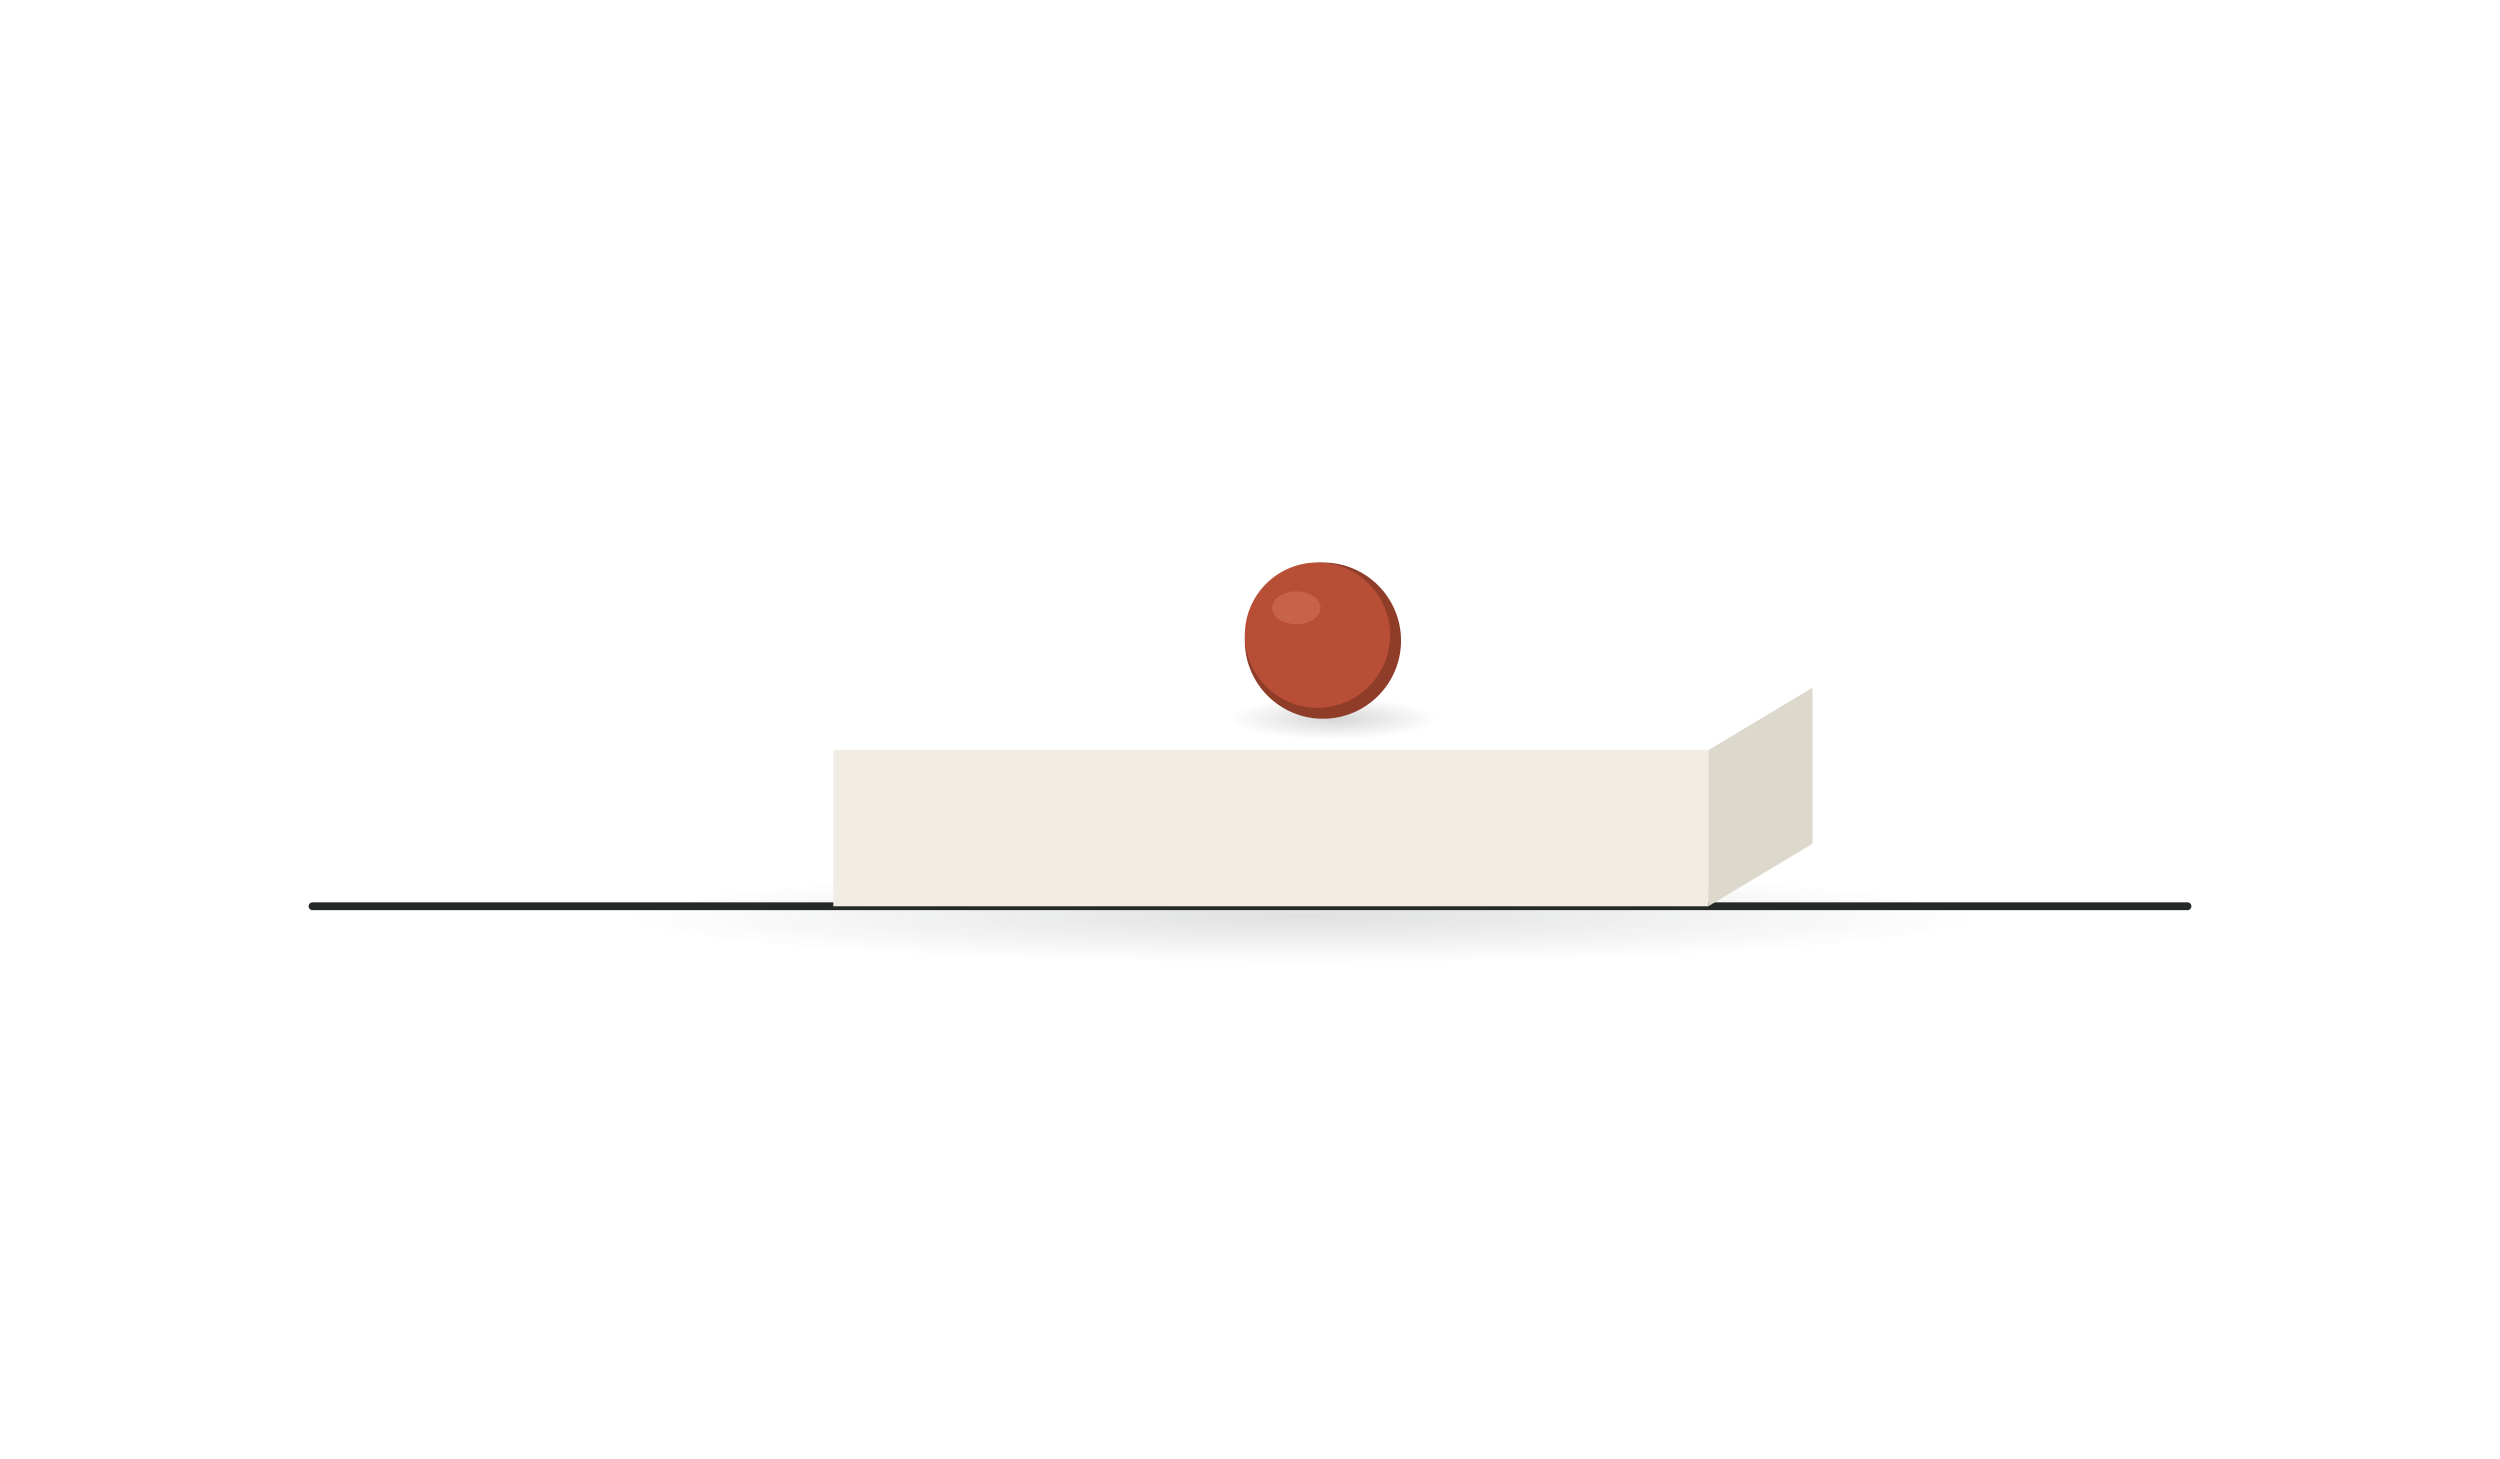
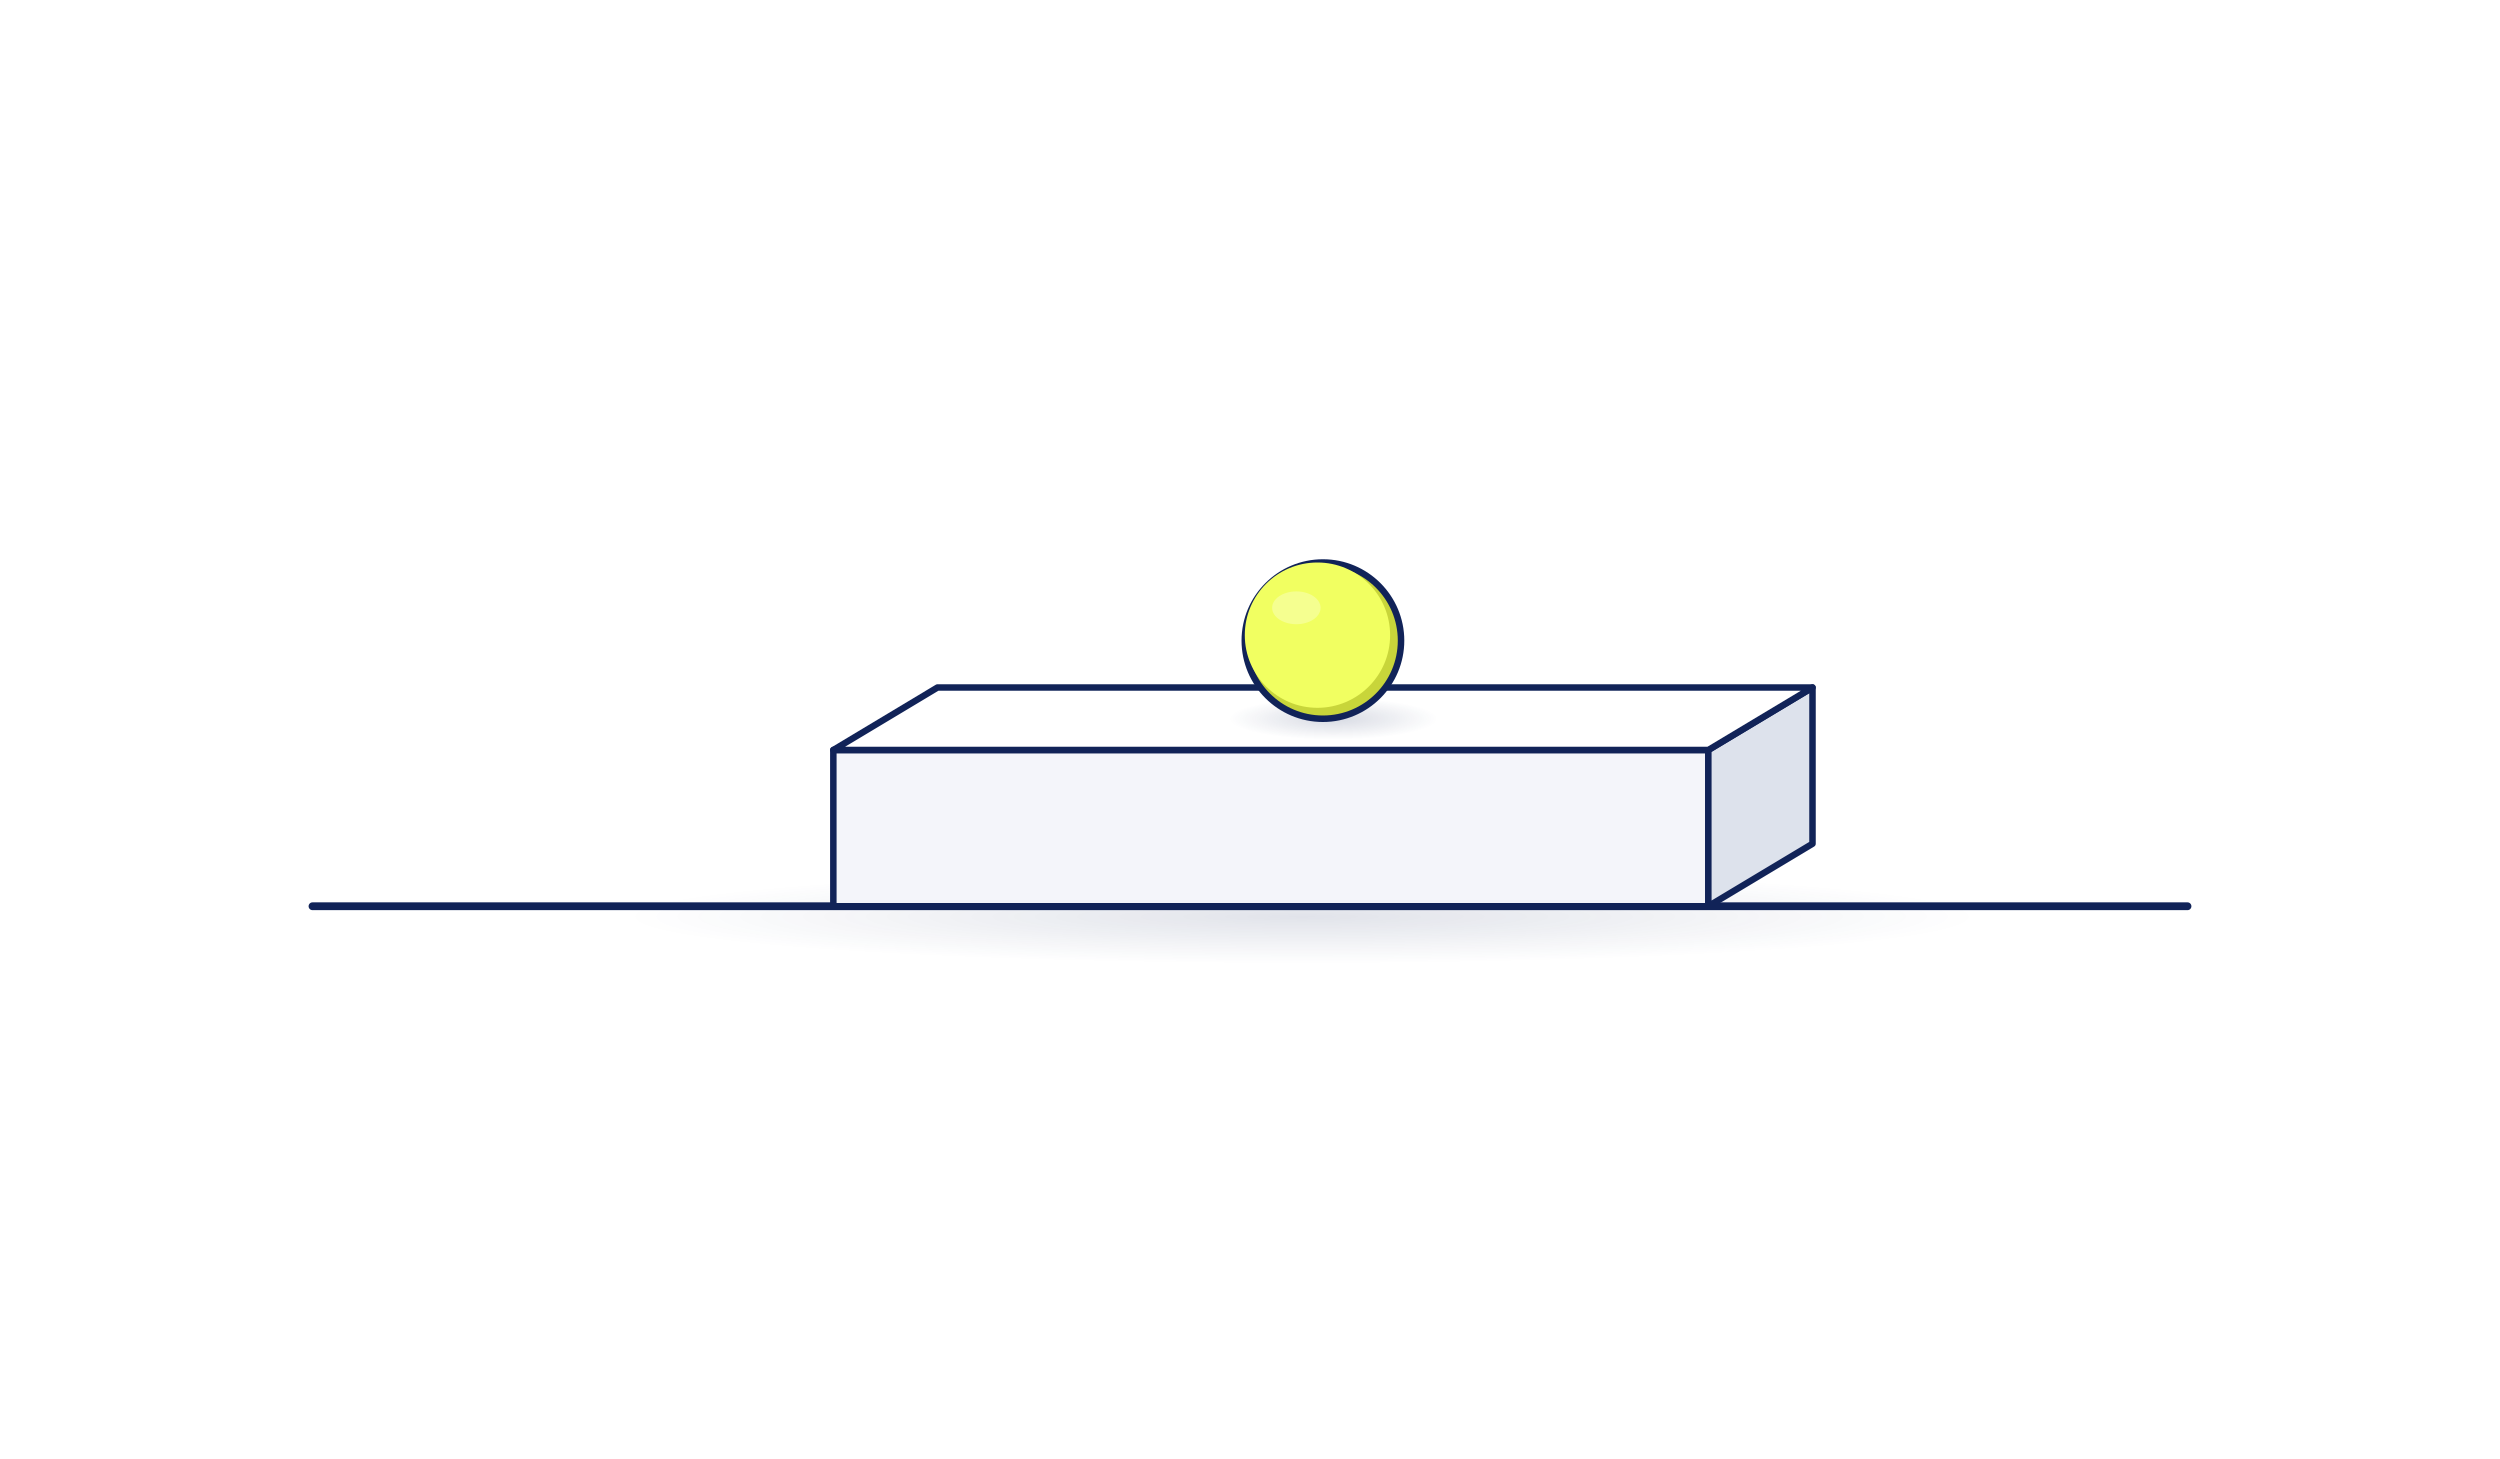
<svg xmlns="http://www.w3.org/2000/svg" viewBox="0 0 480 280" width="480" height="280" preserveAspectRatio="xMidYMid meet">
  <defs>
    <clipPath id="__lottie_element_312">
      <rect width="480" height="280" x="0" y="0" />
    </clipPath>
    <radialGradient id="__lottie_element_319" spreadMethod="pad" gradientUnits="userSpaceOnUse" cx="256" cy="138" r="20" fx="256" fy="138">
-       <stop offset="0%" stop-color="rgb(37,42,40)" stop-opacity="0.192" />
-       <stop offset="55%" stop-color="rgb(37,42,40)" stop-opacity="0.086" />
-       <stop offset="100%" stop-color="rgb(37,42,40)" stop-opacity="0" />
+       <stop offset="0%" stop-color="rgb(17,35,88)" stop-opacity="0.168" />
+       <stop offset="55%" stop-color="rgb(17,35,88)" stop-opacity="0.076" />
+       <stop offset="100%" stop-color="rgb(17,35,88)" stop-opacity="0" />
    </radialGradient>
    <radialGradient id="__lottie_element_329" spreadMethod="pad" gradientUnits="userSpaceOnUse" cx="250" cy="176" r="130" fx="250" fy="176">
-       <stop offset="0%" stop-color="rgb(37,42,40)" stop-opacity="0.144" />
-       <stop offset="55%" stop-color="rgb(37,42,40)" stop-opacity="0.065" />
-       <stop offset="100%" stop-color="rgb(37,42,40)" stop-opacity="0" />
+       <stop offset="0%" stop-color="rgb(17,35,88)" stop-opacity="0.126" />
+       <stop offset="55%" stop-color="rgb(17,35,88)" stop-opacity="0.057" />
+       <stop offset="100%" stop-color="rgb(17,35,88)" stop-opacity="0" />
    </radialGradient>
  </defs>
  <g clip-path="url(#__lottie_element_312)">
    <g transform="matrix(1,0,0,1,0,0)" opacity="1" style="display: block;">
      <g opacity="1" transform="matrix(1,0,0,0.06923077,0,163.8154)">
        <path fill="url(#__lottie_element_329)" fill-opacity="1" d=" M250,46 C321.747,46 380,104.253 380,176 C380,247.747 321.747,306 250,306 C178.253,306 120,247.747 120,176 C120,104.253 178.253,46 250,46z" />
      </g>
    </g>
    <g transform="matrix(1,0,0,1,0,0)" opacity="1" style="display: block;">
      <g opacity="1" transform="matrix(1,0,0,1,0,0)">
-         <path stroke-linecap="round" stroke-linejoin="round" fill-opacity="0" stroke="rgb(37,41,40)" stroke-opacity="1" stroke-width="1.5" d=" M60,174 C60,174 420,174 420,174" />
+         <path stroke-linecap="round" stroke-linejoin="round" fill-opacity="0" stroke="rgb(17,35,88)" stroke-opacity="1" stroke-width="1.5" d=" M60,174 C60,174 420,174 420,174" />
      </g>
    </g>
    <g transform="matrix(1,0,0,1,0,0)" opacity="1" style="display: block;">
      <g opacity="1" transform="matrix(1,0,0,1,0,0)">
-         <path fill="rgb(241,236,228)" fill-opacity="1" d=" M328,144 C328,144 328,174 328,174 C328,174 160,174 160,174 C160,174 160,144 160,144 C160,144 328,144 328,144z" />
+         <path fill="rgb(244,245,250)" fill-opacity="1" d=" M328,144 C328,144 328,174 328,174 C328,174 160,174 160,174 C160,174 160,144 160,144 C160,144 328,144 328,144z" />
+         <path stroke-linecap="round" stroke-linejoin="round" fill-opacity="0" stroke="rgb(17,35,88)" stroke-opacity="1" stroke-width="1.25" d=" M328,144 C328,144 328,174 328,174 C328,174 160,174 160,174 C160,174 160,144 160,144 C160,144 328,144 328,144z" />
      </g>
      <g opacity="1" transform="matrix(1,0,0,1,0,0)">
-         <path fill="rgb(221,216,204)" fill-opacity="1" d=" M328,144 C328,144 348,132 348,132 C348,132 348,162 348,162 C348,162 328,174 328,174 C328,174 328,144 328,144z" />
+         <path fill="rgb(221,226,236)" fill-opacity="1" d=" M328,144 C328,144 348,132 348,132 C348,132 348,162 348,162 C348,162 328,174 328,174 C328,174 328,144 328,144z" />
+         <path stroke-linecap="round" stroke-linejoin="round" fill-opacity="0" stroke="rgb(17,35,88)" stroke-opacity="1" stroke-width="1.25" d=" M328,144 C328,144 348,132 348,132 C348,132 348,162 348,162 C348,162 328,174 328,174 C328,174 328,144 328,144z" />
      </g>
      <g opacity="1" transform="matrix(1,0,0,1,0,0)">
        <path fill="rgb(255,255,255)" fill-opacity="1" d=" M160,144 C160,144 328,144 328,144 C328,144 348,132 348,132 C348,132 180,132 180,132 C180,132 160,144 160,144z" />
+         <path stroke-linecap="round" stroke-linejoin="round" fill-opacity="0" stroke="rgb(17,35,88)" stroke-opacity="1" stroke-width="1.25" d=" M160,144 C160,144 328,144 328,144 C328,144 348,132 348,132 C348,132 180,132 180,132 C180,132 160,144 160,144z" />
      </g>
    </g>
    <g transform="matrix(1,0,0,1,0,0)" opacity="1" style="display: block;">
      <g opacity="1" transform="matrix(1,0,0,0.2,0,110.4)">
        <path fill="url(#__lottie_element_319)" fill-opacity="1" d=" M256,118 C267.038,118 276,126.962 276,138 C276,149.038 267.038,158 256,158 C244.962,158 236,149.038 236,138 C236,126.962 244.962,118 256,118z" />
      </g>
    </g>
    <g transform="matrix(1,0,0,1,0,0)" opacity="1" style="display: block;">
      <g opacity="1" transform="matrix(1,0,0,1,0,0)">
-         <path fill="rgb(143,60,41)" fill-opacity="1" d=" M254,108 C262.279,108 269,114.721 269,123 C269,131.279 262.279,138 254,138 C245.721,138 239,131.279 239,123 C239,114.721 245.721,108 254,108z" />
+         <path fill="rgb(200,213,58)" fill-opacity="1" d=" M254,108 C262.279,108 269,114.721 269,123 C269,131.279 262.279,138 254,138 C245.721,138 239,131.279 239,123 C239,114.721 245.721,108 254,108z" />
+         <path stroke-linecap="round" stroke-linejoin="round" fill-opacity="0" stroke="rgb(17,35,88)" stroke-opacity="1" stroke-width="1.25" d=" M254,108 C262.279,108 269,114.721 269,123 C269,131.279 262.279,138 254,138 C245.721,138 239,131.279 239,123 C239,114.721 245.721,108 254,108z" />
      </g>
      <g opacity="1" transform="matrix(1,0,0,1,0,0)">
-         <path fill="rgb(185,78,54)" fill-opacity="1" d=" M252.95,108 C260.649,108 266.9,114.251 266.9,121.95 C266.9,129.649 260.649,135.9 252.95,135.9 C245.251,135.9 239,129.649 239,121.95 C239,114.251 245.251,108 252.95,108z" />
+         <path fill="rgb(241,255,97)" fill-opacity="1" d=" M252.95,108 C260.649,108 266.9,114.251 266.9,121.95 C266.9,129.649 260.649,135.9 252.95,135.9 C245.251,135.9 239,129.649 239,121.95 C239,114.251 245.251,108 252.95,108z" />
      </g>
      <g opacity="1" transform="matrix(1,0,0,1,0,0)">
-         <path fill="rgb(200,102,77)" fill-opacity="0.85" d=" M248.9,113.55 C251.466,113.55 253.55,114.962 253.55,116.7 C253.55,118.438 251.466,119.85 248.9,119.85 C246.334,119.85 244.25,118.438 244.25,116.7 C244.25,114.962 246.334,113.55 248.9,113.55z" />
+         <path fill="rgb(245,255,153)" fill-opacity="0.85" d=" M248.9,113.55 C251.466,113.55 253.55,114.962 253.55,116.7 C253.55,118.438 251.466,119.85 248.9,119.85 C246.334,119.85 244.25,118.438 244.25,116.7 C244.25,114.962 246.334,113.55 248.9,113.55z" />
      </g>
    </g>
  </g>
</svg>
